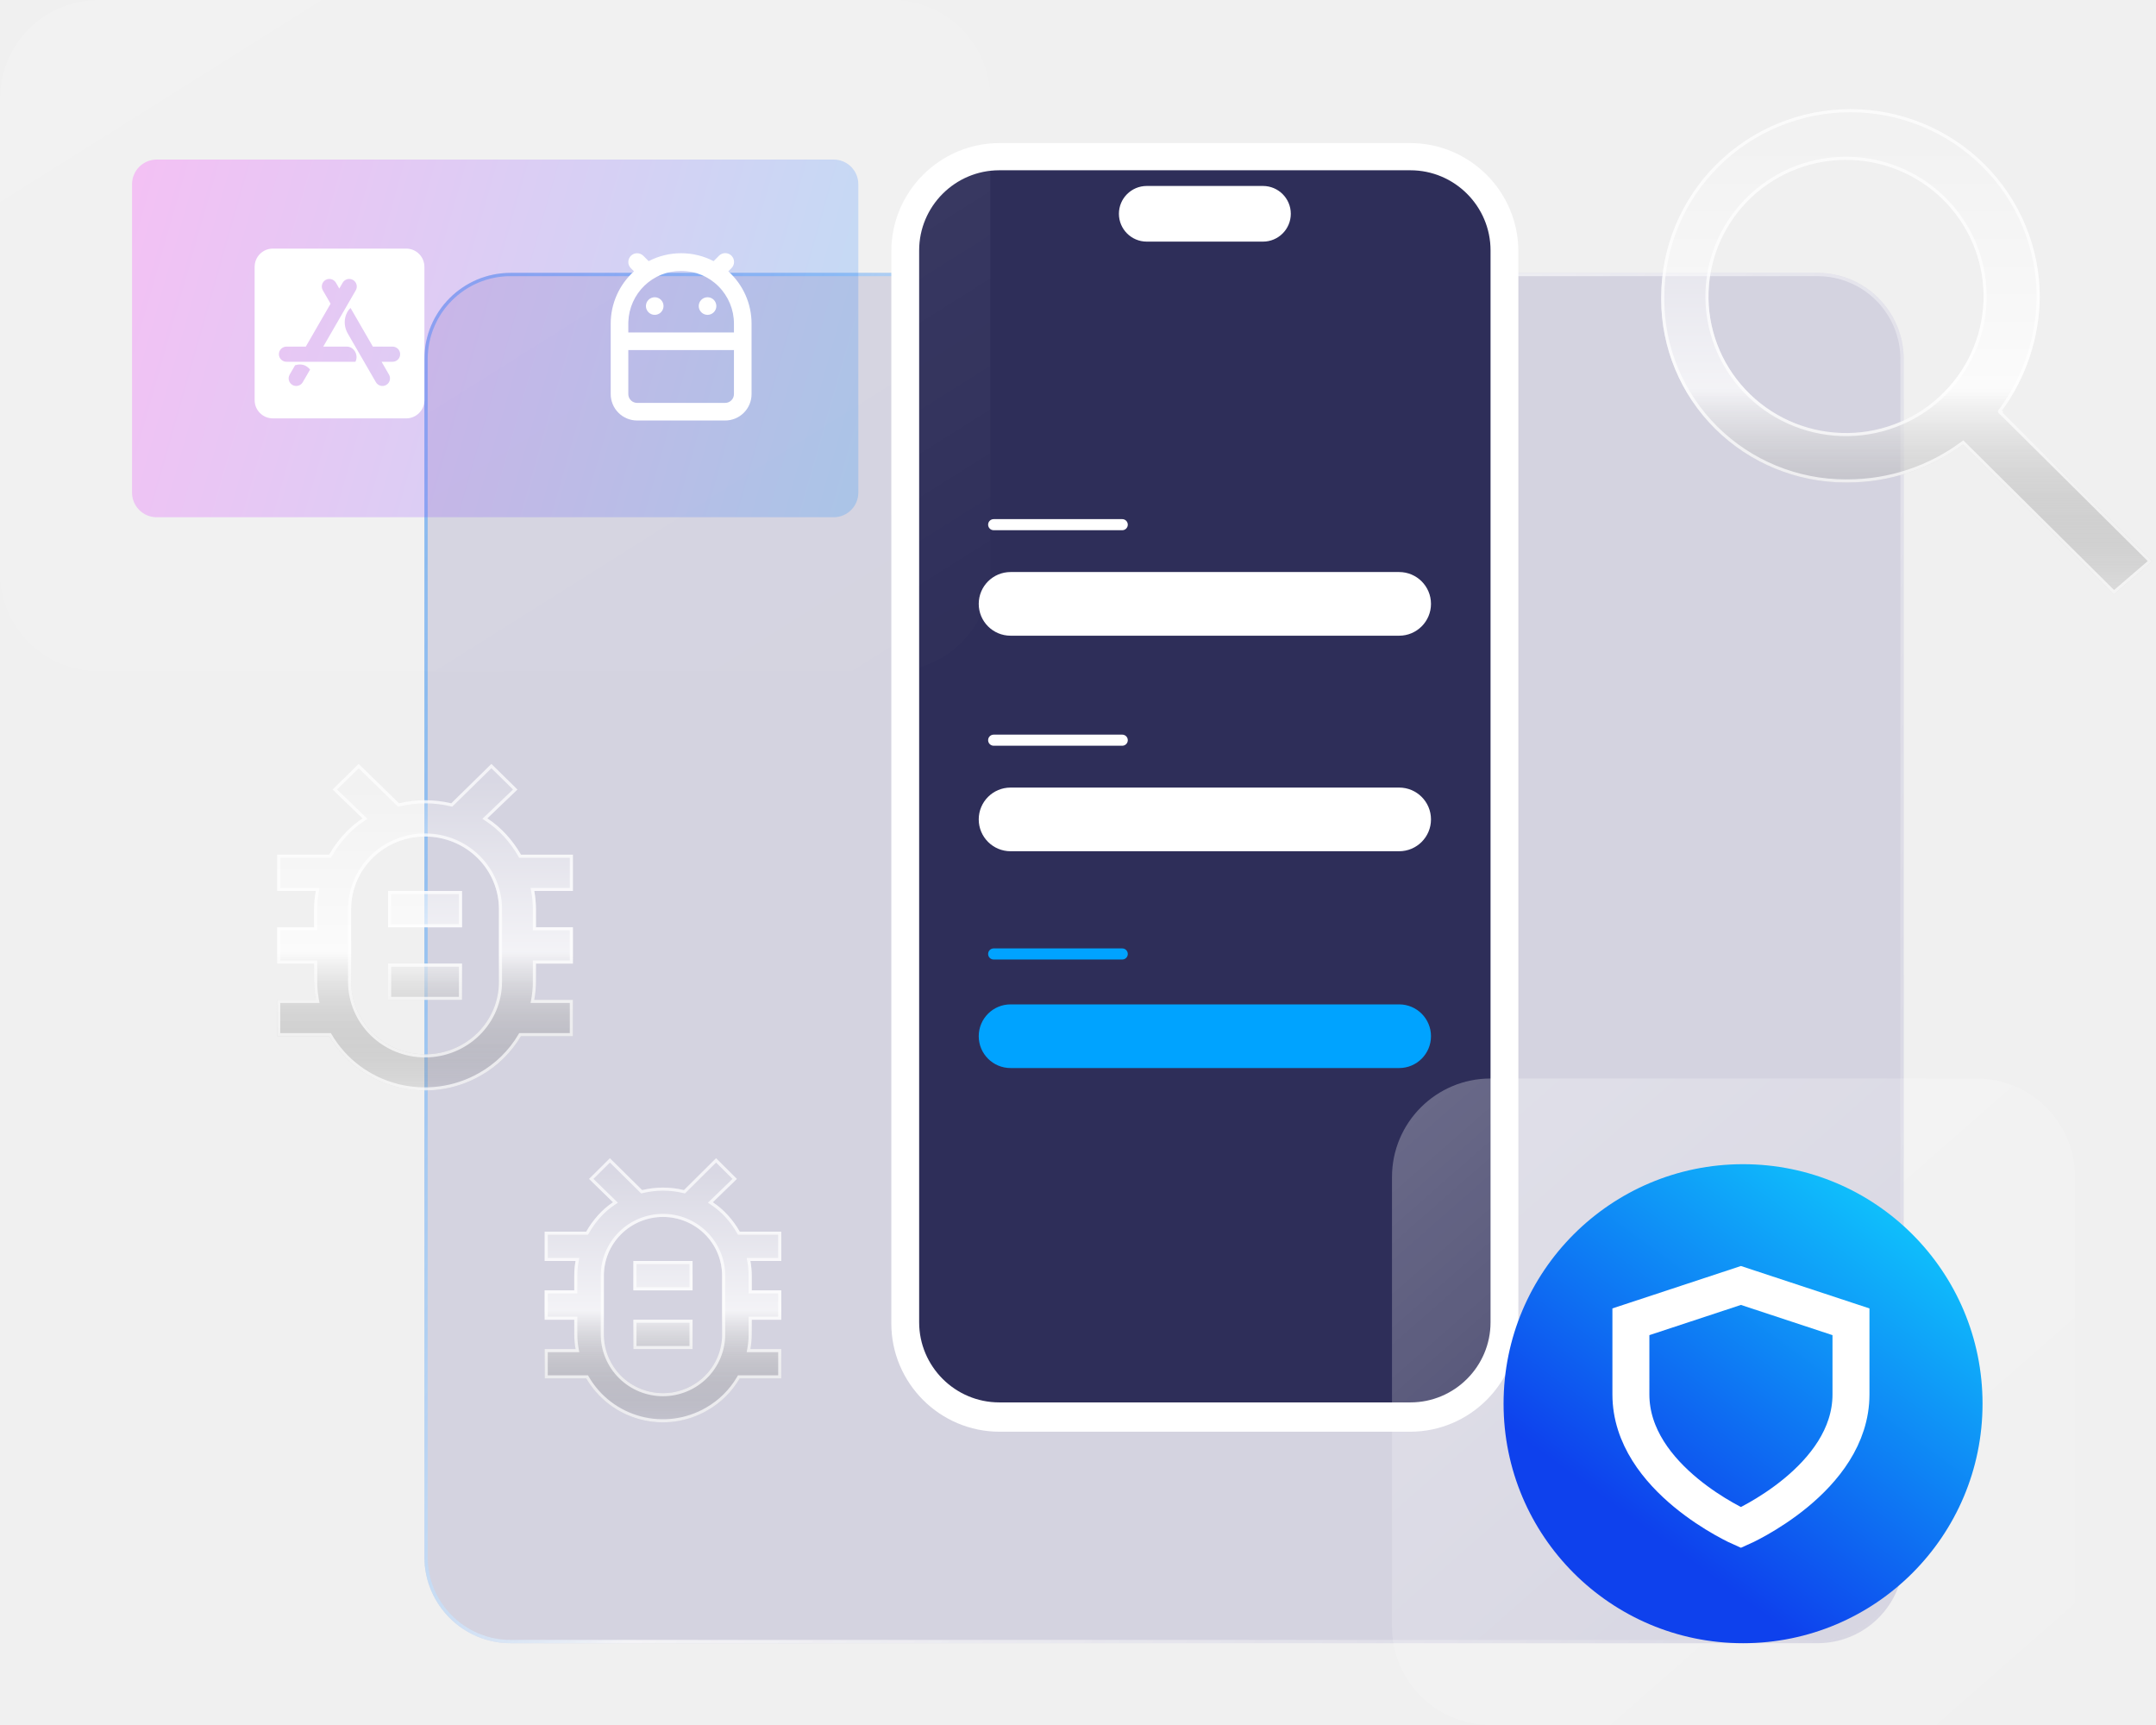
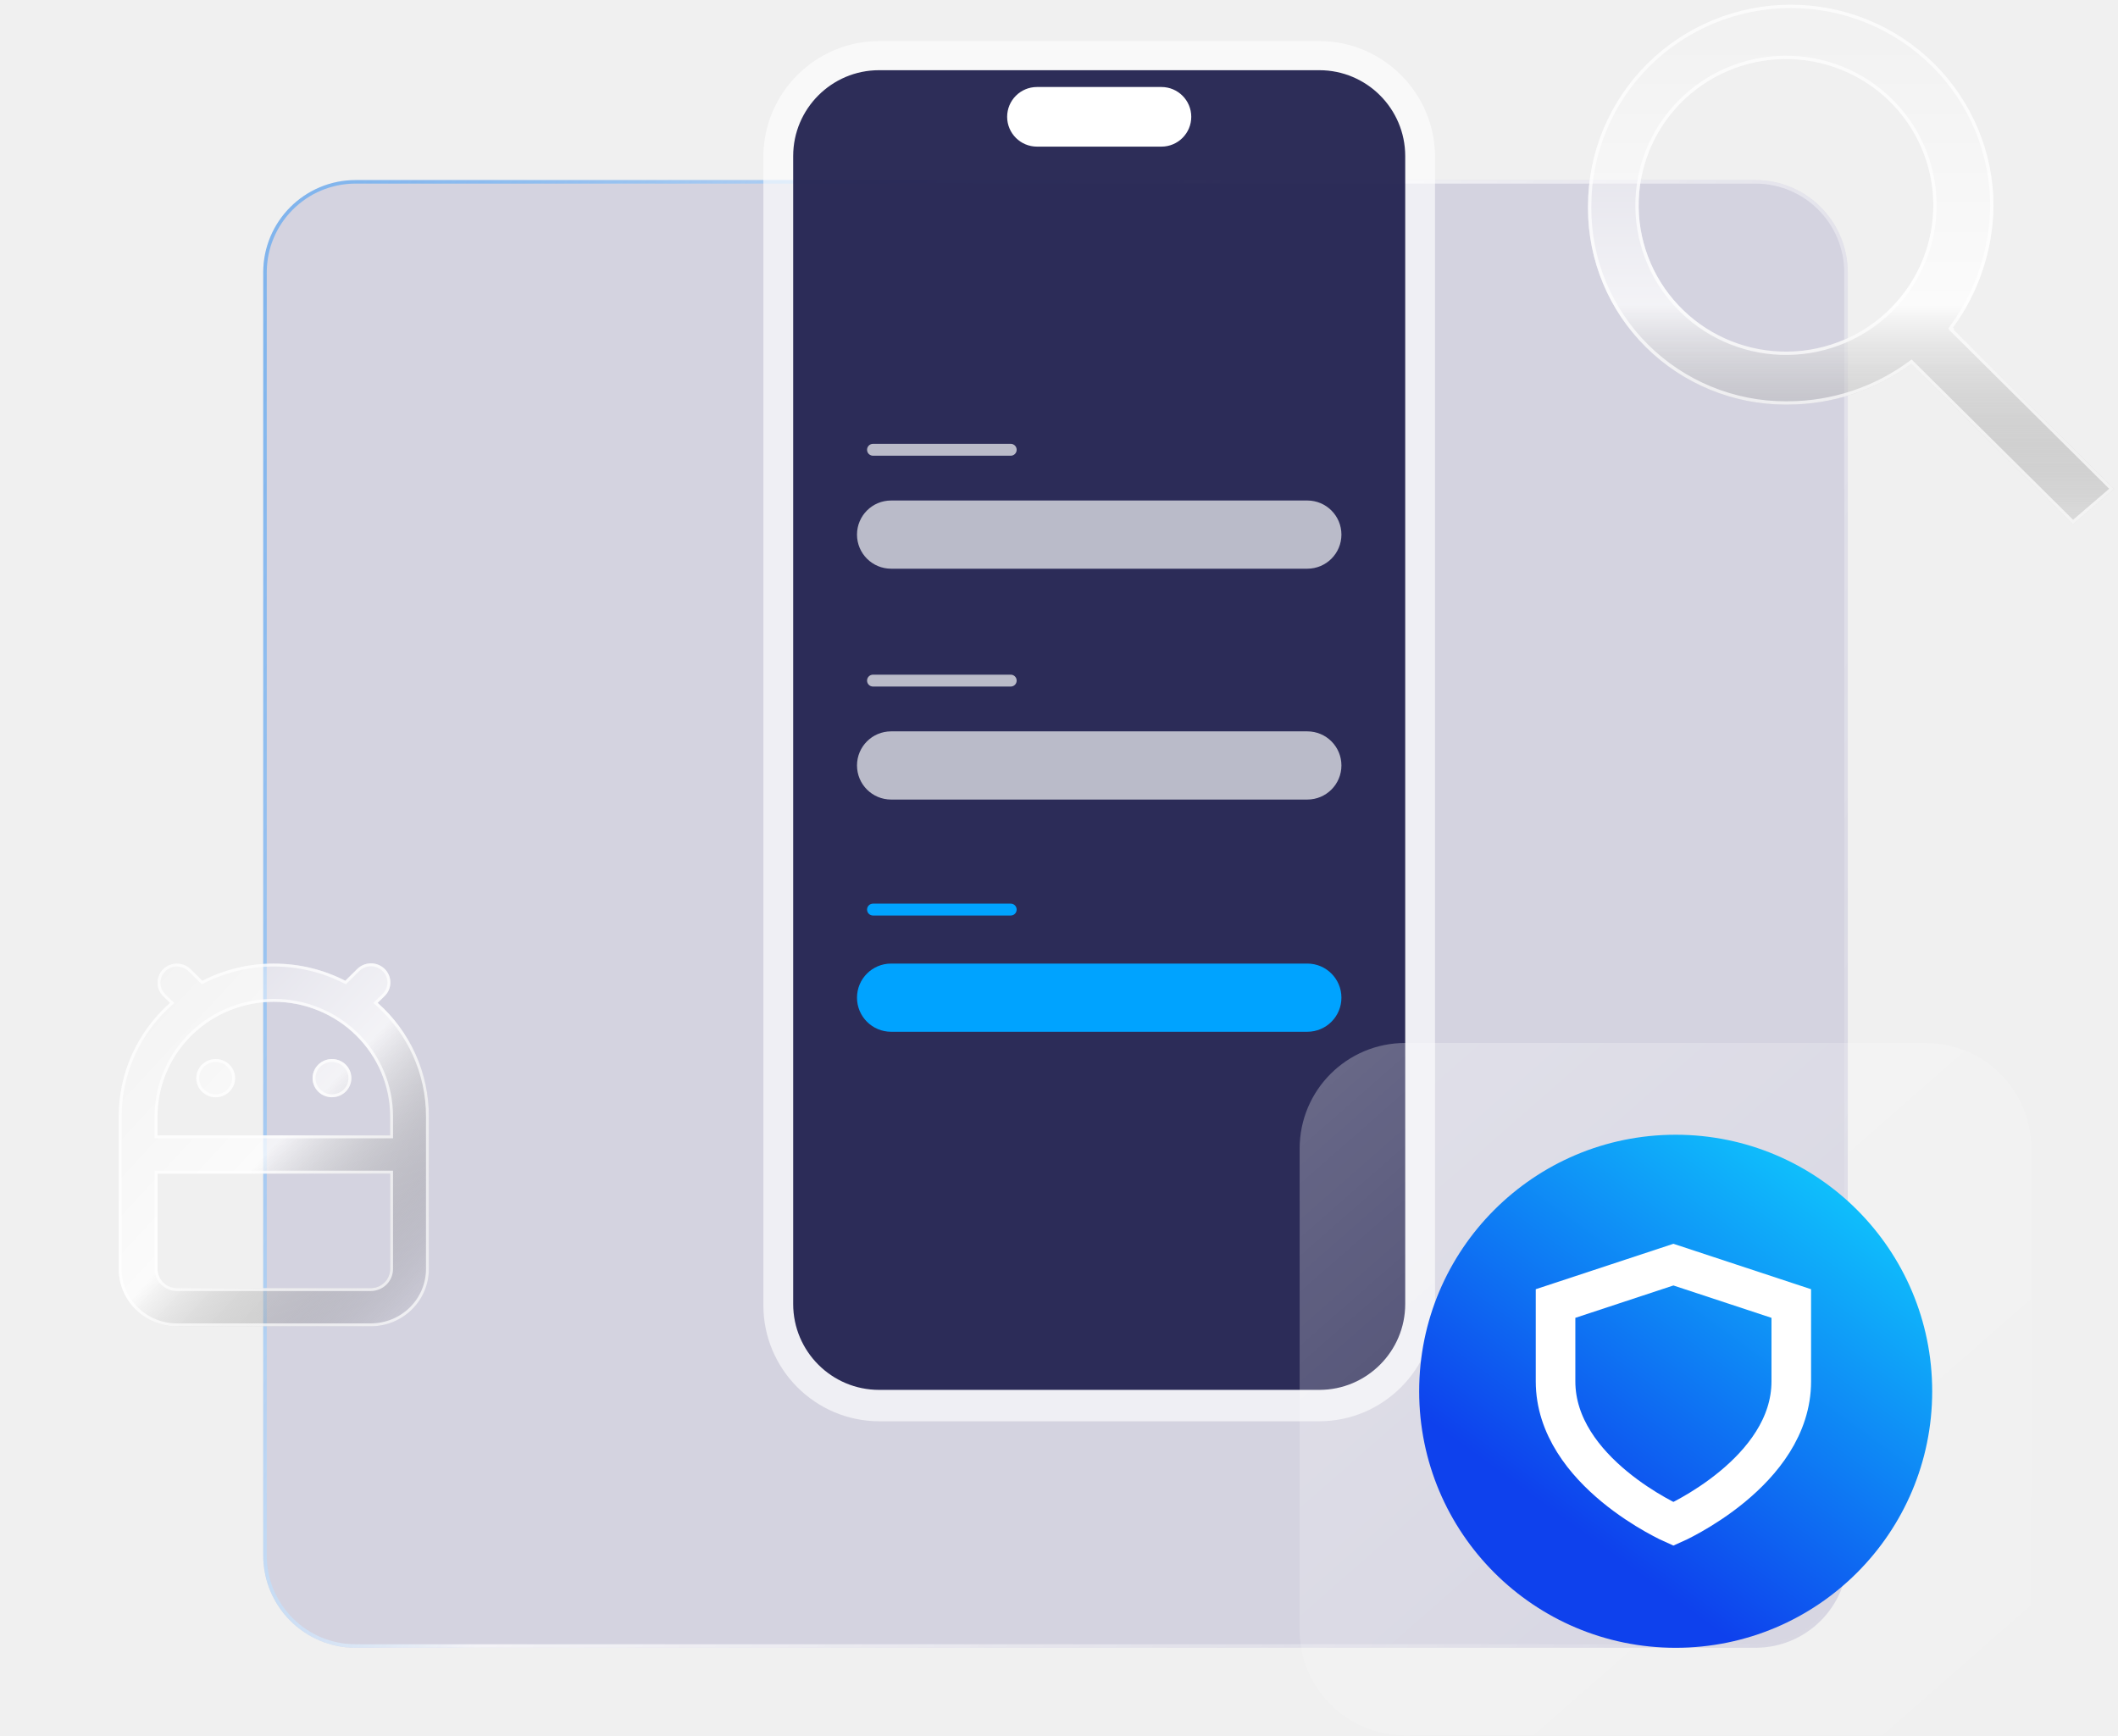
- <svg xmlns="http://www.w3.org/2000/svg" width="350" height="280" viewBox="0 0 350 280" fill="none">
-   <g filter="url(#filter0_b_269_1486)">
-     <rect width="240.15" height="222.434" rx="14" transform="matrix(1 0 0 -1 68.8945 266.724)" fill="#6660A0" fill-opacity="0.2" />
-     <rect x="0.268" y="-0.268" width="239.614" height="221.898" rx="13.732" transform="matrix(1 0 0 -1 68.8945 266.188)" stroke="url(#paint0_linear_269_1486)" stroke-width="0.536" />
+ <svg xmlns="http://www.w3.org/2000/svg" width="321" height="263" viewBox="0 0 321 263" fill="none">
+   <g filter="url(#filter0_b_897_1180)">
+     <rect width="240.15" height="222.434" rx="14" transform="matrix(1 0 0 -1 39.8948 249.724)" fill="#6660A0" fill-opacity="0.2" />
+     <rect x="0.268" y="-0.268" width="239.614" height="221.898" rx="13.732" transform="matrix(1 0 0 -1 39.8948 249.188)" stroke="url(#paint0_linear_897_1180)" stroke-width="0.536" />
  </g>
-   <path d="M93 138.731H84.57C83.22 136.374 81.36 134.311 79.11 132.838L84 128.154L79.77 124L73.26 130.393C70.471 129.729 67.559 129.729 64.77 130.393L58.23 124L54 128.154L58.86 132.838C56.61 134.311 54.78 136.403 53.43 138.731H45V144.623H51.27C51.09 145.595 51 146.567 51 147.569V150.515H45V156.408H51V159.354C51 160.355 51.09 161.328 51.27 162.3H45V168.192H53.43C54.612 170.2 56.186 171.958 58.062 173.368C59.937 174.777 62.077 175.81 64.359 176.406C66.641 177.003 69.02 177.152 71.361 176.844C73.702 176.537 75.958 175.779 78 174.615C80.73 173.083 83.01 170.844 84.57 168.192H93V162.3H86.73C86.91 161.328 87 160.355 87 159.354V156.408H93V150.515H87V147.569C87 146.567 86.91 145.595 86.73 144.623H93V138.731ZM81 159.354C81 162.479 79.736 165.477 77.485 167.687C75.235 169.897 72.183 171.138 69 171.138C65.817 171.138 62.765 169.897 60.515 167.687C58.264 165.477 57 162.479 57 159.354V147.569C57 144.444 58.264 141.446 60.515 139.236C62.765 137.026 65.817 135.785 69 135.785C72.183 135.785 75.235 137.026 77.485 139.236C79.736 141.446 81 144.444 81 147.569V159.354ZM75 144.623V150.515H63V144.623H75ZM63 156.408H75V162.3H63V156.408Z" fill="url(#paint1_linear_269_1486)" />
-   <path d="M83.641 128.152L78.937 132.658L78.71 132.875L78.973 133.048C81.187 134.497 83.021 136.529 84.353 138.855L84.425 138.981H84.57H92.75V144.373H86.73H86.43L86.484 144.669C86.661 145.626 86.75 146.583 86.75 147.569V150.515V150.765H87H92.75V156.158H87H86.75V156.408V159.354C86.75 160.34 86.661 161.297 86.484 162.254L86.43 162.55H86.73H92.75V167.942H84.57H84.427L84.355 168.065C82.817 170.679 80.569 172.886 77.878 174.397L77.876 174.398C75.862 175.546 73.637 176.293 71.329 176.596C69.02 176.9 66.673 176.753 64.422 176.165C62.171 175.576 60.061 174.558 58.212 173.168C56.363 171.778 54.811 170.044 53.645 168.065L53.573 167.942H53.43H45.25V162.55H51.27H51.571L51.516 162.254C51.339 161.297 51.25 160.34 51.25 159.354V156.408V156.158H51H45.25V150.765H51H51.25V150.515V147.569C51.25 146.583 51.339 145.626 51.516 144.669L51.571 144.373H51.27H45.25V138.981H53.43H53.574L53.646 138.856C54.98 136.556 56.785 134.496 58.997 133.048L59.259 132.876L59.033 132.658L54.358 128.152L58.23 124.35L64.595 130.572L64.694 130.668L64.828 130.636C67.579 129.981 70.451 129.981 73.202 130.636L73.337 130.668L73.435 130.571L79.77 124.35L83.641 128.152ZM77.66 167.865C79.958 165.608 81.25 162.547 81.25 159.354V147.569C81.25 144.376 79.958 141.314 77.66 139.058C75.363 136.801 72.248 135.535 69 135.535C65.752 135.535 62.637 136.801 60.34 139.058C58.042 141.314 56.75 144.376 56.75 147.569V159.354C56.75 162.547 58.042 165.608 60.34 167.865C62.637 170.121 65.752 171.388 69 171.388C72.248 171.388 75.363 170.121 77.66 167.865ZM74.75 150.265H63.25V144.873H74.75V150.265ZM74.75 156.658V162.05H63.25V156.658H74.75Z" stroke="white" stroke-opacity="0.7" stroke-width="0.5" />
-   <path d="M126.83 199.916H120.085C119.005 198.009 117.517 196.341 115.716 195.15L119.629 191.36L116.245 188L111.036 193.171C108.804 192.634 106.475 192.634 104.242 193.171L99.01 188L95.625 191.36L99.514 195.15C97.713 196.341 96.249 198.033 95.169 199.916H88.424V204.682H93.441C93.297 205.469 93.225 206.255 93.225 207.065V209.449H88.424V214.215H93.225V216.598C93.225 217.408 93.297 218.195 93.441 218.981H88.424V223.748H95.169C96.115 225.371 97.374 226.794 98.875 227.934C100.375 229.074 102.088 229.91 103.914 230.392C105.74 230.875 107.643 230.995 109.516 230.746C111.389 230.498 113.194 229.885 114.828 228.943C117.013 227.704 118.837 225.892 120.085 223.748H126.83V218.981H121.813C121.957 218.195 122.029 217.408 122.029 216.598V214.215H126.83V209.449H122.029V207.065C122.029 206.255 121.957 205.469 121.813 204.682H126.83V199.916ZM117.229 216.598C117.229 219.126 116.217 221.551 114.416 223.339C112.616 225.126 110.174 226.131 107.627 226.131C105.081 226.131 102.638 225.126 100.838 223.339C99.037 221.551 98.025 219.126 98.025 216.598V207.065C98.025 204.537 99.037 202.112 100.838 200.325C102.638 198.537 105.081 197.533 107.627 197.533C110.174 197.533 112.616 198.537 114.416 200.325C116.217 202.112 117.229 204.537 117.229 207.065V216.598ZM112.428 204.682V209.449H102.826V204.682H112.428ZM102.826 214.215H112.428V218.981H102.826V214.215Z" fill="url(#paint2_linear_269_1486)" />
-   <path d="M119.272 191.358L115.543 194.97L115.319 195.186L115.578 195.358C117.342 196.526 118.805 198.163 119.868 200.039L119.939 200.166H120.085H126.58V204.432H121.813H121.514L121.568 204.727C121.709 205.499 121.779 206.27 121.779 207.065V209.449V209.699H122.029H126.58V213.965H122.029H121.779V214.215V216.598C121.779 217.393 121.709 218.165 121.568 218.936L121.514 219.231H121.813H126.58V223.498H120.085H119.941L119.869 223.622C118.643 225.728 116.851 227.508 114.705 228.725L114.703 228.726C113.098 229.652 111.324 230.254 109.483 230.499C107.643 230.743 105.772 230.625 103.977 230.15C102.183 229.676 100.501 228.855 99.026 227.735C97.552 226.615 96.314 225.217 95.385 223.622L95.313 223.498H95.169H88.674V219.231H93.441H93.741L93.687 218.936C93.545 218.165 93.475 217.393 93.475 216.598V214.215V213.965H93.225H88.674V209.699H93.225H93.475V209.449V207.065C93.475 206.27 93.545 205.499 93.687 204.727L93.741 204.432H93.441H88.674V200.166H95.169H95.314L95.386 200.04C96.45 198.185 97.89 196.524 99.652 195.358L99.91 195.187L99.688 194.97L95.982 191.359L99.01 188.352L104.067 193.349L104.166 193.447L104.301 193.415C106.495 192.886 108.784 192.886 110.977 193.415L111.113 193.447L111.212 193.349L116.245 188.352L119.272 191.358ZM114.593 223.516C116.44 221.682 117.479 219.193 117.479 216.598V207.065C117.479 204.47 116.44 201.982 114.593 200.147C112.745 198.313 110.239 197.283 107.627 197.283C105.015 197.283 102.509 198.313 100.662 200.147C98.814 201.982 97.775 204.47 97.775 207.065V216.598C97.775 219.193 98.814 221.682 100.662 223.516C102.509 225.35 105.015 226.381 107.627 226.381C110.239 226.381 112.745 225.35 114.593 223.516ZM112.178 209.199H103.076V204.932H112.178V209.199ZM112.178 214.465V218.731H103.076V214.465H112.178Z" stroke="white" stroke-opacity="0.7" stroke-width="0.5" />
-   <path d="M228.911 232.395H162.273C152.58 232.395 144.695 224.51 144.695 214.817V40.8C144.695 31.107 152.58 23.223 162.273 23.223H228.911C238.604 23.223 246.488 31.107 246.488 40.8V214.817C246.488 224.51 238.604 232.395 228.911 232.395Z" fill="white" />
-   <path d="M228.96 227.636H162.225C155.051 227.636 149.213 221.798 149.213 214.624V40.651C149.213 33.478 155.051 27.639 162.225 27.639H228.96C236.133 27.639 241.972 33.478 241.972 40.651V214.624C241.972 221.798 236.133 227.636 228.96 227.636Z" fill="#151545" fill-opacity="0.89" />
-   <path d="M205.029 39.219H186.157C183.666 39.219 181.641 37.194 181.641 34.703C181.641 32.211 183.666 30.186 186.157 30.186H205.029C207.52 30.186 209.546 32.211 209.546 34.703C209.546 37.194 207.52 39.219 205.029 39.219Z" fill="white" />
-   <path d="M227.134 163.03H164.054C161.199 163.03 158.885 165.343 158.885 168.197C158.885 171.051 161.199 173.364 164.054 173.364H227.134C229.989 173.364 232.303 171.051 232.303 168.197C232.303 165.343 229.989 163.03 227.134 163.03Z" fill="#00A3FF" />
-   <path d="M182.183 153.946H161.311C160.813 153.946 160.41 154.349 160.41 154.847C160.41 155.344 160.813 155.747 161.311 155.747H182.183C182.681 155.747 183.084 155.344 183.084 154.847C183.084 154.349 182.681 153.946 182.183 153.946Z" fill="#00A3FF" />
-   <path d="M227.134 127.838H164.054C161.199 127.838 158.885 130.151 158.885 133.005C158.885 135.859 161.199 138.173 164.054 138.173H227.134C229.989 138.173 232.303 135.859 232.303 133.005C232.303 130.151 229.989 127.838 227.134 127.838Z" fill="white" />
-   <path d="M182.183 119.246H161.311C160.813 119.246 160.41 119.649 160.41 120.147C160.41 120.644 160.813 121.047 161.311 121.047H182.183C182.681 121.047 183.084 120.644 183.084 120.147C183.084 119.649 182.681 119.246 182.183 119.246Z" fill="white" />
-   <path d="M227.134 92.852H164.054C161.199 92.852 158.885 95.166 158.885 98.02C158.885 100.873 161.199 103.187 164.054 103.187H227.134C229.989 103.187 232.303 100.873 232.303 98.02C232.303 95.166 229.989 92.852 227.134 92.852Z" fill="white" />
-   <path d="M182.183 84.264H161.311C160.813 84.264 160.41 84.667 160.41 85.164C160.41 85.662 160.813 86.065 161.311 86.065H182.183C182.681 86.065 183.084 85.662 183.084 85.164C183.084 84.667 182.681 84.264 182.183 84.264Z" fill="white" />
-   <g filter="url(#filter1_b_269_1486)">
-     <rect width="160.771" height="108.967" rx="16" fill="url(#paint3_linear_269_1486)" fill-opacity="0.12" />
+   <path d="M41.5 146.036C45.407 146.036 49.091 146.973 52.331 148.636L54.111 146.883C54.382 146.607 54.706 146.386 55.064 146.235C55.423 146.083 55.808 146.003 56.198 146C56.588 145.997 56.975 146.07 57.336 146.215C57.697 146.361 58.025 146.576 58.301 146.847C58.577 147.119 58.795 147.442 58.943 147.797C59.09 148.153 59.165 148.534 59.161 148.918C59.158 149.302 59.077 149.682 58.923 150.035C58.769 150.388 58.545 150.707 58.264 150.974L57.236 151.986C59.684 154.154 61.64 156.806 62.978 159.768C64.315 162.73 65.004 165.937 65 169.178V192.321C65 194.623 64.072 196.831 62.419 198.458C60.766 200.086 58.525 201 56.188 201H26.813C24.476 201 22.234 200.086 20.581 198.458C18.929 196.831 18 194.623 18 192.321V169.178C17.997 165.937 18.687 162.731 20.025 159.769C21.363 156.808 23.32 154.157 25.767 151.989L24.736 150.977C24.185 150.434 23.875 149.698 23.875 148.931C23.874 148.163 24.184 147.427 24.735 146.885C25.285 146.342 26.032 146.037 26.812 146.036C27.591 146.036 28.338 146.341 28.89 146.883L30.67 148.636C34.014 146.923 37.73 146.031 41.5 146.036ZM59.125 177.857H23.875V192.321C23.875 193.089 24.185 193.824 24.736 194.367C25.287 194.909 26.034 195.214 26.813 195.214H56.188C56.967 195.214 57.714 194.909 58.265 194.367C58.816 193.824 59.125 193.089 59.125 192.321V177.857ZM41.5 151.821C36.94 151.821 32.557 153.562 29.273 156.677C25.988 159.792 24.058 164.04 23.887 168.528L23.875 169.178V172.071H59.125V169.178C59.125 164.575 57.268 160.16 53.963 156.905C50.658 153.65 46.175 151.821 41.5 151.821ZM32.688 160.5C33.467 160.5 34.214 160.805 34.765 161.347C35.316 161.89 35.625 162.626 35.625 163.393C35.625 164.16 35.316 164.896 34.765 165.438C34.214 165.981 33.467 166.286 32.688 166.286C31.909 166.286 31.162 165.981 30.611 165.438C30.06 164.896 29.75 164.16 29.75 163.393C29.75 162.626 30.06 161.89 30.611 161.347C31.162 160.805 31.909 160.5 32.688 160.5ZM50.313 160.5C51.092 160.5 51.839 160.805 52.39 161.347C52.941 161.89 53.25 162.626 53.25 163.393C53.25 164.16 52.941 164.896 52.39 165.438C51.839 165.981 51.092 166.286 50.313 166.286C49.534 166.286 48.786 165.981 48.236 165.438C47.685 164.896 47.375 164.16 47.375 163.393C47.375 162.626 47.685 161.89 48.236 161.347C48.786 160.805 49.534 160.5 50.313 160.5Z" fill="url(#paint1_linear_897_1180)" />
+   <path d="M41.5 146.256H41.5C45.372 146.256 49.021 147.184 52.23 148.832L52.372 148.905L52.485 148.793L54.265 147.04L54.265 147.04L54.268 147.037C54.519 146.782 54.819 146.578 55.15 146.438C55.482 146.297 55.839 146.223 56.2 146.22C56.562 146.217 56.92 146.285 57.254 146.42C57.588 146.554 57.892 146.753 58.146 147.004L58.301 146.847L58.147 147.004C58.401 147.255 58.603 147.554 58.739 147.882C58.876 148.21 58.944 148.562 58.941 148.916C58.938 149.27 58.863 149.621 58.721 149.947C58.579 150.272 58.372 150.567 58.113 150.814L58.113 150.814L58.11 150.817L57.082 151.829L56.914 151.995L57.09 152.151C59.515 154.299 61.452 156.925 62.777 159.859C64.102 162.792 64.784 165.968 64.78 169.178V169.178V192.321C64.78 194.564 63.876 196.715 62.265 198.301C60.654 199.888 58.468 200.78 56.188 200.78H26.813C24.533 200.78 22.347 199.888 20.736 198.301C19.125 196.715 18.22 194.564 18.22 192.321L18.22 169.178L18.22 169.178C18.217 165.968 18.9 162.793 20.225 159.86C21.551 156.927 23.489 154.301 25.913 152.154L26.09 151.997L25.921 151.832L24.89 150.82C24.89 150.82 24.89 150.82 24.89 150.82C24.381 150.318 24.095 149.639 24.095 148.931C24.095 148.223 24.38 147.543 24.889 147.041C25.398 146.54 26.09 146.257 26.812 146.257C27.534 146.256 28.225 146.539 28.735 147.04C28.735 147.04 28.735 147.04 28.735 147.04L30.515 148.793L30.628 148.905L30.77 148.832C34.084 147.135 37.765 146.251 41.5 146.256ZM59.345 177.857V177.637H59.125H23.875H23.655V177.857V192.321C23.655 193.148 23.989 193.94 24.581 194.524C25.174 195.107 25.976 195.434 26.813 195.434H56.188C57.024 195.434 57.827 195.107 58.419 194.524C59.012 193.94 59.345 193.148 59.345 192.321V177.857ZM23.667 168.519L23.667 168.519L23.667 168.524L23.655 169.174H23.655V169.178V172.071V172.292H23.875H59.125H59.345V172.071V169.178C59.345 164.516 57.465 160.044 54.117 156.748C50.771 153.452 46.232 151.601 41.5 151.601C36.884 151.601 32.447 153.363 29.122 156.517C25.796 159.672 23.84 163.974 23.667 168.519ZM32.688 160.72C33.41 160.72 34.101 161.002 34.61 161.504C35.12 162.006 35.405 162.685 35.405 163.393C35.405 164.1 35.12 164.78 34.61 165.281C34.101 165.783 33.41 166.065 32.688 166.065C31.966 166.065 31.274 165.783 30.765 165.281C30.256 164.78 29.97 164.1 29.97 163.393C29.97 162.685 30.256 162.006 30.765 161.504C31.274 161.002 31.966 160.72 32.688 160.72ZM50.313 160.72C51.035 160.72 51.726 161.002 52.235 161.504C52.745 162.006 53.03 162.685 53.03 163.393C53.03 164.1 52.745 164.78 52.235 165.281C51.726 165.783 51.035 166.065 50.313 166.065C49.591 166.065 48.9 165.783 48.39 165.281C47.881 164.78 47.595 164.1 47.595 163.393C47.595 162.685 47.881 162.006 48.39 161.504C48.9 161.002 49.591 160.72 50.313 160.72Z" stroke="white" stroke-opacity="0.7" stroke-width="0.44" />
+   <path d="M199.911 215.395H133.273C123.58 215.395 115.696 207.51 115.696 197.817V23.8C115.696 14.107 123.58 6.223 133.273 6.223H199.911C209.604 6.223 217.488 14.107 217.488 23.8V197.817C217.488 207.51 209.604 215.395 199.911 215.395Z" fill="white" fill-opacity="0.63" />
+   <path d="M199.96 210.636H133.225C126.051 210.636 120.213 204.798 120.213 197.624V23.651C120.213 16.478 126.051 10.639 133.225 10.639H199.96C207.134 10.639 212.972 16.478 212.972 23.651V197.624C212.972 204.798 207.134 210.636 199.96 210.636Z" fill="#151545" fill-opacity="0.89" />
+   <path d="M176.029 22.22H157.158C154.666 22.22 152.641 20.194 152.641 17.703C152.641 15.211 154.666 13.186 157.158 13.186H176.029C178.52 13.186 180.546 15.211 180.546 17.703C180.546 20.194 178.52 22.22 176.029 22.22Z" fill="white" />
+   <path d="M198.135 146.03H135.054C132.199 146.03 129.885 148.343 129.885 151.197C129.885 154.051 132.199 156.364 135.054 156.364H198.135C200.989 156.364 203.304 154.051 203.304 151.197C203.304 148.343 200.989 146.03 198.135 146.03Z" fill="#00A3FF" />
+   <path d="M153.184 136.946H132.311C131.814 136.946 131.41 137.349 131.41 137.847C131.41 138.344 131.814 138.747 132.311 138.747H153.184C153.681 138.747 154.084 138.344 154.084 137.847C154.084 137.349 153.681 136.946 153.184 136.946Z" fill="#00A3FF" />
+   <path d="M198.135 110.838H135.054C132.199 110.838 129.885 113.151 129.885 116.005C129.885 118.859 132.199 121.173 135.054 121.173H198.135C200.989 121.173 203.304 118.859 203.304 116.005C203.304 113.151 200.989 110.838 198.135 110.838Z" fill="#BABBC9" />
+   <path d="M153.184 102.246H132.311C131.814 102.246 131.41 102.649 131.41 103.147C131.41 103.644 131.814 104.047 132.311 104.047H153.184C153.681 104.047 154.084 103.644 154.084 103.147C154.084 102.649 153.681 102.246 153.184 102.246Z" fill="#BABBC9" />
+   <path d="M198.135 75.852H135.054C132.199 75.852 129.885 78.166 129.885 81.02C129.885 83.873 132.199 86.187 135.054 86.187H198.135C200.989 86.187 203.304 83.873 203.304 81.02C203.304 78.166 200.989 75.852 198.135 75.852Z" fill="#BABBC9" />
+   <path d="M153.184 67.264H132.311C131.814 67.264 131.41 67.667 131.41 68.164C131.41 68.662 131.814 69.065 132.311 69.065H153.184C153.681 69.065 154.084 68.662 154.084 68.164C154.084 67.667 153.681 67.264 153.184 67.264Z" fill="#BABBC9" />
+   <g filter="url(#filter1_b_897_1180)">
+     <rect x="196.973" y="158.062" width="110.878" height="104.938" rx="16" fill="url(#paint2_linear_897_1180)" fill-opacity="0.3" />
  </g>
-   <rect opacity="0.2" x="21.438" y="25.902" width="117.899" height="58.056" rx="4" fill="url(#paint4_linear_269_1486)" />
-   <path d="M110.573 41.103C112.474 41.103 114.266 41.566 115.842 42.388L116.708 41.522C116.84 41.386 116.998 41.277 117.172 41.202C117.347 41.127 117.534 41.088 117.724 41.086C117.914 41.084 118.102 41.12 118.277 41.192C118.453 41.264 118.613 41.37 118.747 41.505C118.881 41.639 118.987 41.798 119.059 41.974C119.131 42.15 119.167 42.338 119.165 42.527C119.164 42.717 119.124 42.905 119.049 43.079C118.974 43.253 118.865 43.411 118.729 43.543L118.229 44.043C119.419 45.114 120.371 46.424 121.022 47.887C121.673 49.351 122.008 50.935 122.006 52.536V63.969C122.006 65.106 121.554 66.196 120.75 67C119.946 67.804 118.856 68.256 117.719 68.256H103.428C102.291 68.256 101.2 67.804 100.396 67C99.592 66.196 99.141 65.106 99.141 63.969V52.536C99.139 50.935 99.475 49.351 100.126 47.888C100.777 46.425 101.728 45.115 102.919 44.044L102.418 43.544C102.149 43.276 101.999 42.913 101.998 42.534C101.998 42.155 102.149 41.791 102.417 41.523C102.685 41.255 103.048 41.104 103.427 41.104C103.806 41.104 104.17 41.254 104.438 41.522L105.304 42.388C106.931 41.542 108.739 41.101 110.573 41.103ZM119.148 56.823H101.999V63.969C101.999 64.348 102.149 64.711 102.417 64.979C102.685 65.247 103.049 65.398 103.428 65.398H117.719C118.098 65.398 118.461 65.247 118.729 64.979C118.997 64.711 119.148 64.348 119.148 63.969V56.823ZM110.573 43.962C108.355 43.962 106.223 44.821 104.625 46.36C103.027 47.899 102.088 49.998 102.005 52.215L101.999 52.536V53.965H119.148V52.536C119.148 50.262 118.244 48.081 116.636 46.473C115.028 44.865 112.847 43.962 110.573 43.962ZM106.286 48.249C106.665 48.249 107.029 48.4 107.297 48.667C107.565 48.935 107.715 49.299 107.715 49.678C107.715 50.057 107.565 50.42 107.297 50.688C107.029 50.956 106.665 51.107 106.286 51.107C105.907 51.107 105.544 50.956 105.276 50.688C105.008 50.42 104.857 50.057 104.857 49.678C104.857 49.299 105.008 48.935 105.276 48.667C105.544 48.4 105.907 48.249 106.286 48.249ZM114.86 48.249C115.24 48.249 115.603 48.4 115.871 48.667C116.139 48.935 116.29 49.299 116.29 49.678C116.29 50.057 116.139 50.42 115.871 50.688C115.603 50.956 115.24 51.107 114.86 51.107C114.481 51.107 114.118 50.956 113.85 50.688C113.582 50.42 113.431 50.057 113.431 49.678C113.431 49.299 113.582 48.935 113.85 48.667C114.118 48.4 114.481 48.249 114.86 48.249Z" fill="white" />
-   <g filter="url(#filter2_b_269_1486)">
-     <rect x="225.973" y="175.062" width="110.878" height="104.938" rx="16" fill="url(#paint5_linear_269_1486)" fill-opacity="0.3" />
+   <g filter="url(#filter2_b_897_1180)">
+     <rect width="77.754" height="77.754" rx="38.877" transform="matrix(1 0 0 -1 215.086 249.724)" fill="url(#paint3_linear_897_1180)" />
  </g>
-   <g filter="url(#filter3_b_269_1486)">
-     <rect width="77.754" height="77.754" rx="38.877" transform="matrix(1 0 0 -1 244.086 266.724)" fill="url(#paint6_linear_269_1486)" />
-   </g>
-   <path d="M264.756 226.34C264.756 240.094 282.619 247.954 282.619 247.954C282.619 247.954 300.483 240.094 300.483 226.34V214.55L282.619 208.655L264.756 214.55V226.34Z" stroke="white" stroke-width="6" />
-   <path d="M343.169 96.454L318.67 72.129C313.276 76.13 306.727 78.298 299.994 78.314H299.987L299.63 78.317C291.686 78.317 284.067 75.184 278.449 69.606C272.832 64.029 269.676 56.464 269.676 48.576L269.679 48.202V48.222C269.679 40.131 272.916 32.372 278.678 26.651C284.44 20.93 292.255 17.716 300.403 17.716C308.552 17.716 316.367 20.93 322.129 26.651C327.891 32.372 331.128 40.131 331.128 48.222C331.042 54.935 328.842 61.454 324.836 66.864L324.899 66.775L349.398 91.099L343.169 96.454ZM300.403 25.958C294.488 25.768 288.739 27.917 284.419 31.933C280.098 35.95 277.561 41.505 277.363 47.378C277.165 53.251 279.324 58.962 283.365 63.255C287.405 67.549 292.997 70.075 298.912 70.277C304.827 70.48 310.581 68.343 314.91 64.335C319.239 60.328 321.788 54.779 321.999 48.906C322.209 43.033 320.063 37.318 316.032 33.016C312 28.713 306.414 26.176 300.499 25.961L300.403 25.958Z" fill="url(#paint7_linear_269_1486)" />
-   <path d="M269.926 48.576L269.929 48.222H269.929C269.929 40.198 273.139 32.502 278.854 26.828C284.569 21.154 292.321 17.966 300.403 17.966C308.486 17.966 316.238 21.154 321.953 26.828C327.667 32.502 330.877 40.197 330.878 48.22C330.794 54.748 328.696 61.091 324.87 66.394L324.866 66.39L324.695 66.63L324.635 66.715L324.632 66.719L324.82 66.855L324.723 66.952L349.03 91.086L343.181 96.114L318.846 71.952L318.694 71.801L318.521 71.929C313.17 75.897 306.673 78.048 299.993 78.064L299.987 78.064L299.985 78.064L299.63 78.067C299.63 78.067 299.629 78.067 299.629 78.067C291.751 78.067 284.196 74.959 278.625 69.429C273.055 63.898 269.926 56.398 269.926 48.577C269.926 48.577 269.926 48.576 269.926 48.576ZM300.412 25.708L300.411 25.708C294.43 25.516 288.617 27.689 284.248 31.75C279.88 35.812 277.313 41.43 277.113 47.37C276.913 53.309 279.097 59.085 283.183 63.427C287.269 67.769 292.923 70.322 298.904 70.527C304.884 70.732 310.702 68.571 315.08 64.519C319.457 60.467 322.036 54.854 322.249 48.915C322.461 42.976 320.291 37.196 316.214 32.845C312.137 28.494 306.488 25.929 300.508 25.711L300.508 25.711L300.412 25.708Z" stroke="white" stroke-opacity="0.7" stroke-width="0.5" />
-   <path d="M65.943 40.353H44.291C42.661 40.353 41.338 41.676 41.338 43.306V64.959C41.338 66.588 42.661 67.911 44.291 67.911H65.943C67.573 67.911 68.896 66.588 68.896 64.959V43.306C68.896 41.676 67.573 40.353 65.943 40.353ZM49.151 62.036C48.987 62.319 48.719 62.524 48.404 62.609C48.089 62.693 47.754 62.648 47.472 62.485C47.189 62.322 46.984 62.053 46.899 61.739C46.815 61.424 46.86 61.088 47.023 60.806L47.903 59.286C48.893 58.985 49.705 59.219 50.339 59.987L49.151 62.036ZM57.695 58.721H46.505C45.828 58.721 45.275 58.167 45.275 57.491C45.275 56.815 45.829 56.261 46.505 56.261H49.643L53.665 49.298L52.404 47.12C52.242 46.838 52.198 46.503 52.282 46.188C52.367 45.874 52.572 45.605 52.853 45.441C53.136 45.279 53.471 45.235 53.785 45.319C54.1 45.404 54.369 45.609 54.532 45.89L55.08 46.837L55.627 45.89C55.708 45.751 55.815 45.628 55.943 45.53C56.071 45.432 56.218 45.36 56.373 45.318C56.529 45.276 56.692 45.266 56.852 45.287C57.012 45.308 57.166 45.361 57.306 45.441C57.446 45.522 57.568 45.63 57.666 45.758C57.764 45.886 57.836 46.032 57.878 46.188C57.92 46.344 57.93 46.507 57.909 46.667C57.888 46.827 57.836 46.981 57.755 47.12L52.477 56.262H56.297C57.539 56.262 58.235 57.72 57.694 58.722L57.695 58.721ZM63.729 58.721H61.944L63.15 60.807C63.489 61.398 63.285 62.149 62.701 62.486C62.111 62.825 61.36 62.621 61.022 62.037C58.999 58.538 57.485 55.905 56.47 54.158C55.443 52.373 56.175 50.59 56.907 49.988C57.713 51.384 58.919 53.476 60.53 56.262H63.729C64.055 56.262 64.368 56.392 64.599 56.622C64.83 56.853 64.959 57.166 64.959 57.492C64.959 57.819 64.83 58.132 64.599 58.362C64.368 58.593 64.055 58.721 63.729 58.721Z" fill="white" />
+   <path d="M235.756 209.34C235.756 223.095 253.62 230.955 253.62 230.955C253.62 230.955 271.483 223.095 271.483 209.34V197.55L253.62 191.655L235.756 197.55V209.34Z" stroke="white" stroke-width="6" />
+   <path d="M314.169 79.454L289.67 55.129C284.276 59.13 277.727 61.298 270.994 61.314H270.987L270.63 61.317C262.686 61.317 255.067 58.184 249.449 52.606C243.832 47.029 240.676 39.464 240.676 31.576L240.679 31.202V31.222C240.679 23.131 243.916 15.372 249.678 9.651C255.44 3.93 263.255 0.716 271.404 0.716C279.552 0.716 287.367 3.93 293.129 9.651C298.891 15.372 302.128 23.131 302.128 31.222C302.043 37.935 299.843 44.454 295.836 49.864L295.899 49.775L320.398 74.099L314.169 79.454ZM271.404 8.958C265.488 8.768 259.739 10.917 255.419 14.933C251.099 18.95 248.561 24.505 248.363 30.378C248.166 36.251 250.324 41.962 254.365 46.255C258.405 50.549 263.997 53.075 269.912 53.277C275.827 53.48 281.581 51.343 285.91 47.335C290.239 43.328 292.789 37.779 292.999 31.906C293.209 26.033 291.063 20.318 287.032 16.016C283 11.713 277.414 9.176 271.499 8.961L271.404 8.958Z" fill="url(#paint4_linear_897_1180)" />
+   <path d="M240.926 31.576L240.929 31.222H240.929C240.929 23.198 244.14 15.502 249.854 9.828C255.569 4.154 263.321 0.966 271.404 0.966C279.486 0.966 287.238 4.154 292.953 9.828C298.667 15.502 301.877 23.197 301.878 31.22C301.795 37.748 299.696 44.091 295.87 49.394L295.866 49.39L295.695 49.63L295.635 49.715L295.632 49.719L295.82 49.855L295.723 49.952L320.03 74.086L314.181 79.114L289.846 54.952L289.694 54.8L289.521 54.928C284.17 58.897 277.673 61.048 270.993 61.064L270.987 61.064L270.985 61.064L270.63 61.067C270.63 61.067 270.63 61.067 270.629 61.067C262.751 61.067 255.196 57.959 249.626 52.429C244.055 46.898 240.926 39.398 240.926 31.577C240.926 31.577 240.926 31.576 240.926 31.576ZM271.412 8.708L271.412 8.708C265.431 8.516 259.617 10.689 255.249 14.75C250.88 18.812 248.313 24.43 248.113 30.369C247.914 36.309 250.097 42.085 254.183 46.427C258.269 50.769 263.923 53.322 269.904 53.527C275.884 53.732 281.703 51.571 286.08 47.519C290.457 43.467 293.036 37.854 293.249 31.915C293.462 25.976 291.291 20.196 287.214 15.845C283.138 11.494 277.489 8.929 271.509 8.711L271.508 8.711L271.412 8.708Z" stroke="white" stroke-opacity="0.7" stroke-width="0.5" />
  <defs>
-     <filter id="filter0_b_269_1486" x="34.609" y="10.004" width="308.721" height="291.006" filterUnits="userSpaceOnUse" color-interpolation-filters="sRGB">
+     <filter id="filter0_b_897_1180" x="5.609" y="-6.996" width="308.721" height="291.005" filterUnits="userSpaceOnUse" color-interpolation-filters="sRGB">
      <feFlood flood-opacity="0" result="BackgroundImageFix" />
      <feGaussianBlur in="BackgroundImageFix" stdDeviation="17.143" />
-       <feComposite in2="SourceAlpha" operator="in" result="effect1_backgroundBlur_269_1486" />
-       <feBlend mode="normal" in="SourceGraphic" in2="effect1_backgroundBlur_269_1486" result="shape" />
+       <feComposite in2="SourceAlpha" operator="in" result="effect1_backgroundBlur_897_1180" />
+       <feBlend mode="normal" in="SourceGraphic" in2="effect1_backgroundBlur_897_1180" result="shape" />
    </filter>
-     <filter id="filter1_b_269_1486" x="-4" y="-4" width="168.771" height="116.967" filterUnits="userSpaceOnUse" color-interpolation-filters="sRGB">
+     <filter id="filter1_b_897_1180" x="192.973" y="154.062" width="118.878" height="112.938" filterUnits="userSpaceOnUse" color-interpolation-filters="sRGB">
      <feFlood flood-opacity="0" result="BackgroundImageFix" />
      <feGaussianBlur in="BackgroundImageFix" stdDeviation="2" />
-       <feComposite in2="SourceAlpha" operator="in" result="effect1_backgroundBlur_269_1486" />
-       <feBlend mode="normal" in="SourceGraphic" in2="effect1_backgroundBlur_269_1486" result="shape" />
+       <feComposite in2="SourceAlpha" operator="in" result="effect1_backgroundBlur_897_1180" />
+       <feBlend mode="normal" in="SourceGraphic" in2="effect1_backgroundBlur_897_1180" result="shape" />
    </filter>
-     <filter id="filter2_b_269_1486" x="221.973" y="171.062" width="118.878" height="112.938" filterUnits="userSpaceOnUse" color-interpolation-filters="sRGB">
-       <feFlood flood-opacity="0" result="BackgroundImageFix" />
-       <feGaussianBlur in="BackgroundImageFix" stdDeviation="2" />
-       <feComposite in2="SourceAlpha" operator="in" result="effect1_backgroundBlur_269_1486" />
-       <feBlend mode="normal" in="SourceGraphic" in2="effect1_backgroundBlur_269_1486" result="shape" />
-     </filter>
-     <filter id="filter3_b_269_1486" x="239.8" y="184.685" width="86.325" height="86.325" filterUnits="userSpaceOnUse" color-interpolation-filters="sRGB">
+     <filter id="filter2_b_897_1180" x="210.8" y="167.685" width="86.325" height="86.325" filterUnits="userSpaceOnUse" color-interpolation-filters="sRGB">
      <feFlood flood-opacity="0" result="BackgroundImageFix" />
      <feGaussianBlur in="BackgroundImageFix" stdDeviation="2.143" />
-       <feComposite in2="SourceAlpha" operator="in" result="effect1_backgroundBlur_269_1486" />
-       <feBlend mode="normal" in="SourceGraphic" in2="effect1_backgroundBlur_269_1486" result="shape" />
+       <feComposite in2="SourceAlpha" operator="in" result="effect1_backgroundBlur_897_1180" />
+       <feBlend mode="normal" in="SourceGraphic" in2="effect1_backgroundBlur_897_1180" result="shape" />
    </filter>
-     <linearGradient id="paint0_linear_269_1486" x1="0" y1="222.434" x2="279.285" y2="87.218" gradientUnits="userSpaceOnUse">
+     <linearGradient id="paint0_linear_897_1180" x1="0" y1="222.434" x2="279.285" y2="87.218" gradientUnits="userSpaceOnUse">
      <stop stop-color="#0084FF" stop-opacity="0.4" />
      <stop offset="0.407" stop-color="white" stop-opacity="0.726" />
      <stop offset="1" stop-color="white" stop-opacity="0" />
    </linearGradient>
-     <linearGradient id="paint1_linear_269_1486" x1="69.012" y1="126.988" x2="69.012" y2="182.141" gradientUnits="userSpaceOnUse">
+     <linearGradient id="paint1_linear_897_1180" x1="18" y1="146" x2="70.694" y2="194.86" gradientUnits="userSpaceOnUse">
      <stop stop-color="white" stop-opacity="0.12" />
      <stop offset="0.5" stop-color="white" stop-opacity="0.73" />
      <stop offset="1" stop-color="#353535" stop-opacity="0" />
    </linearGradient>
-     <linearGradient id="paint2_linear_269_1486" x1="107.636" y1="190.417" x2="107.636" y2="235.031" gradientUnits="userSpaceOnUse">
-       <stop stop-color="white" stop-opacity="0.12" />
-       <stop offset="0.5" stop-color="white" stop-opacity="0.73" />
-       <stop offset="1" stop-color="#353535" stop-opacity="0" />
-     </linearGradient>
-     <linearGradient id="paint3_linear_269_1486" x1="-5.296" y1="1.19995e-07" x2="92.387" y2="155.475" gradientUnits="userSpaceOnUse">
+     <linearGradient id="paint2_linear_897_1180" x1="193.321" y1="158.062" x2="296.848" y2="276.066" gradientUnits="userSpaceOnUse">
      <stop stop-color="white" />
      <stop offset="1" stop-color="white" stop-opacity="0" />
    </linearGradient>
-     <linearGradient id="paint4_linear_269_1486" x1="23.127" y1="25.902" x2="145.697" y2="60.83" gradientUnits="userSpaceOnUse">
-       <stop stop-color="#FA00FF" />
-       <stop offset="1" stop-color="#0084FF" />
-     </linearGradient>
-     <linearGradient id="paint5_linear_269_1486" x1="222.32" y1="175.062" x2="325.847" y2="293.066" gradientUnits="userSpaceOnUse">
-       <stop stop-color="white" />
-       <stop offset="1" stop-color="white" stop-opacity="0" />
-     </linearGradient>
-     <linearGradient id="paint6_linear_269_1486" x1="75.569" y1="73.268" x2="15.071" y2="-9.903" gradientUnits="userSpaceOnUse">
+     <linearGradient id="paint3_linear_897_1180" x1="75.569" y1="73.268" x2="15.071" y2="-9.903" gradientUnits="userSpaceOnUse">
      <stop offset="0.001" stop-color="#0FD3FE" />
      <stop offset="0.73" stop-color="#0E41ED" />
    </linearGradient>
-     <linearGradient id="paint7_linear_269_1486" x1="309.556" y1="22.155" x2="309.556" y2="104.091" gradientUnits="userSpaceOnUse">
+     <linearGradient id="paint4_linear_897_1180" x1="280.556" y1="5.155" x2="280.556" y2="87.091" gradientUnits="userSpaceOnUse">
      <stop stop-color="white" stop-opacity="0.12" />
      <stop offset="0.5" stop-color="white" stop-opacity="0.73" />
      <stop offset="1" stop-color="#353535" stop-opacity="0" />
    </linearGradient>
  </defs>
</svg>
